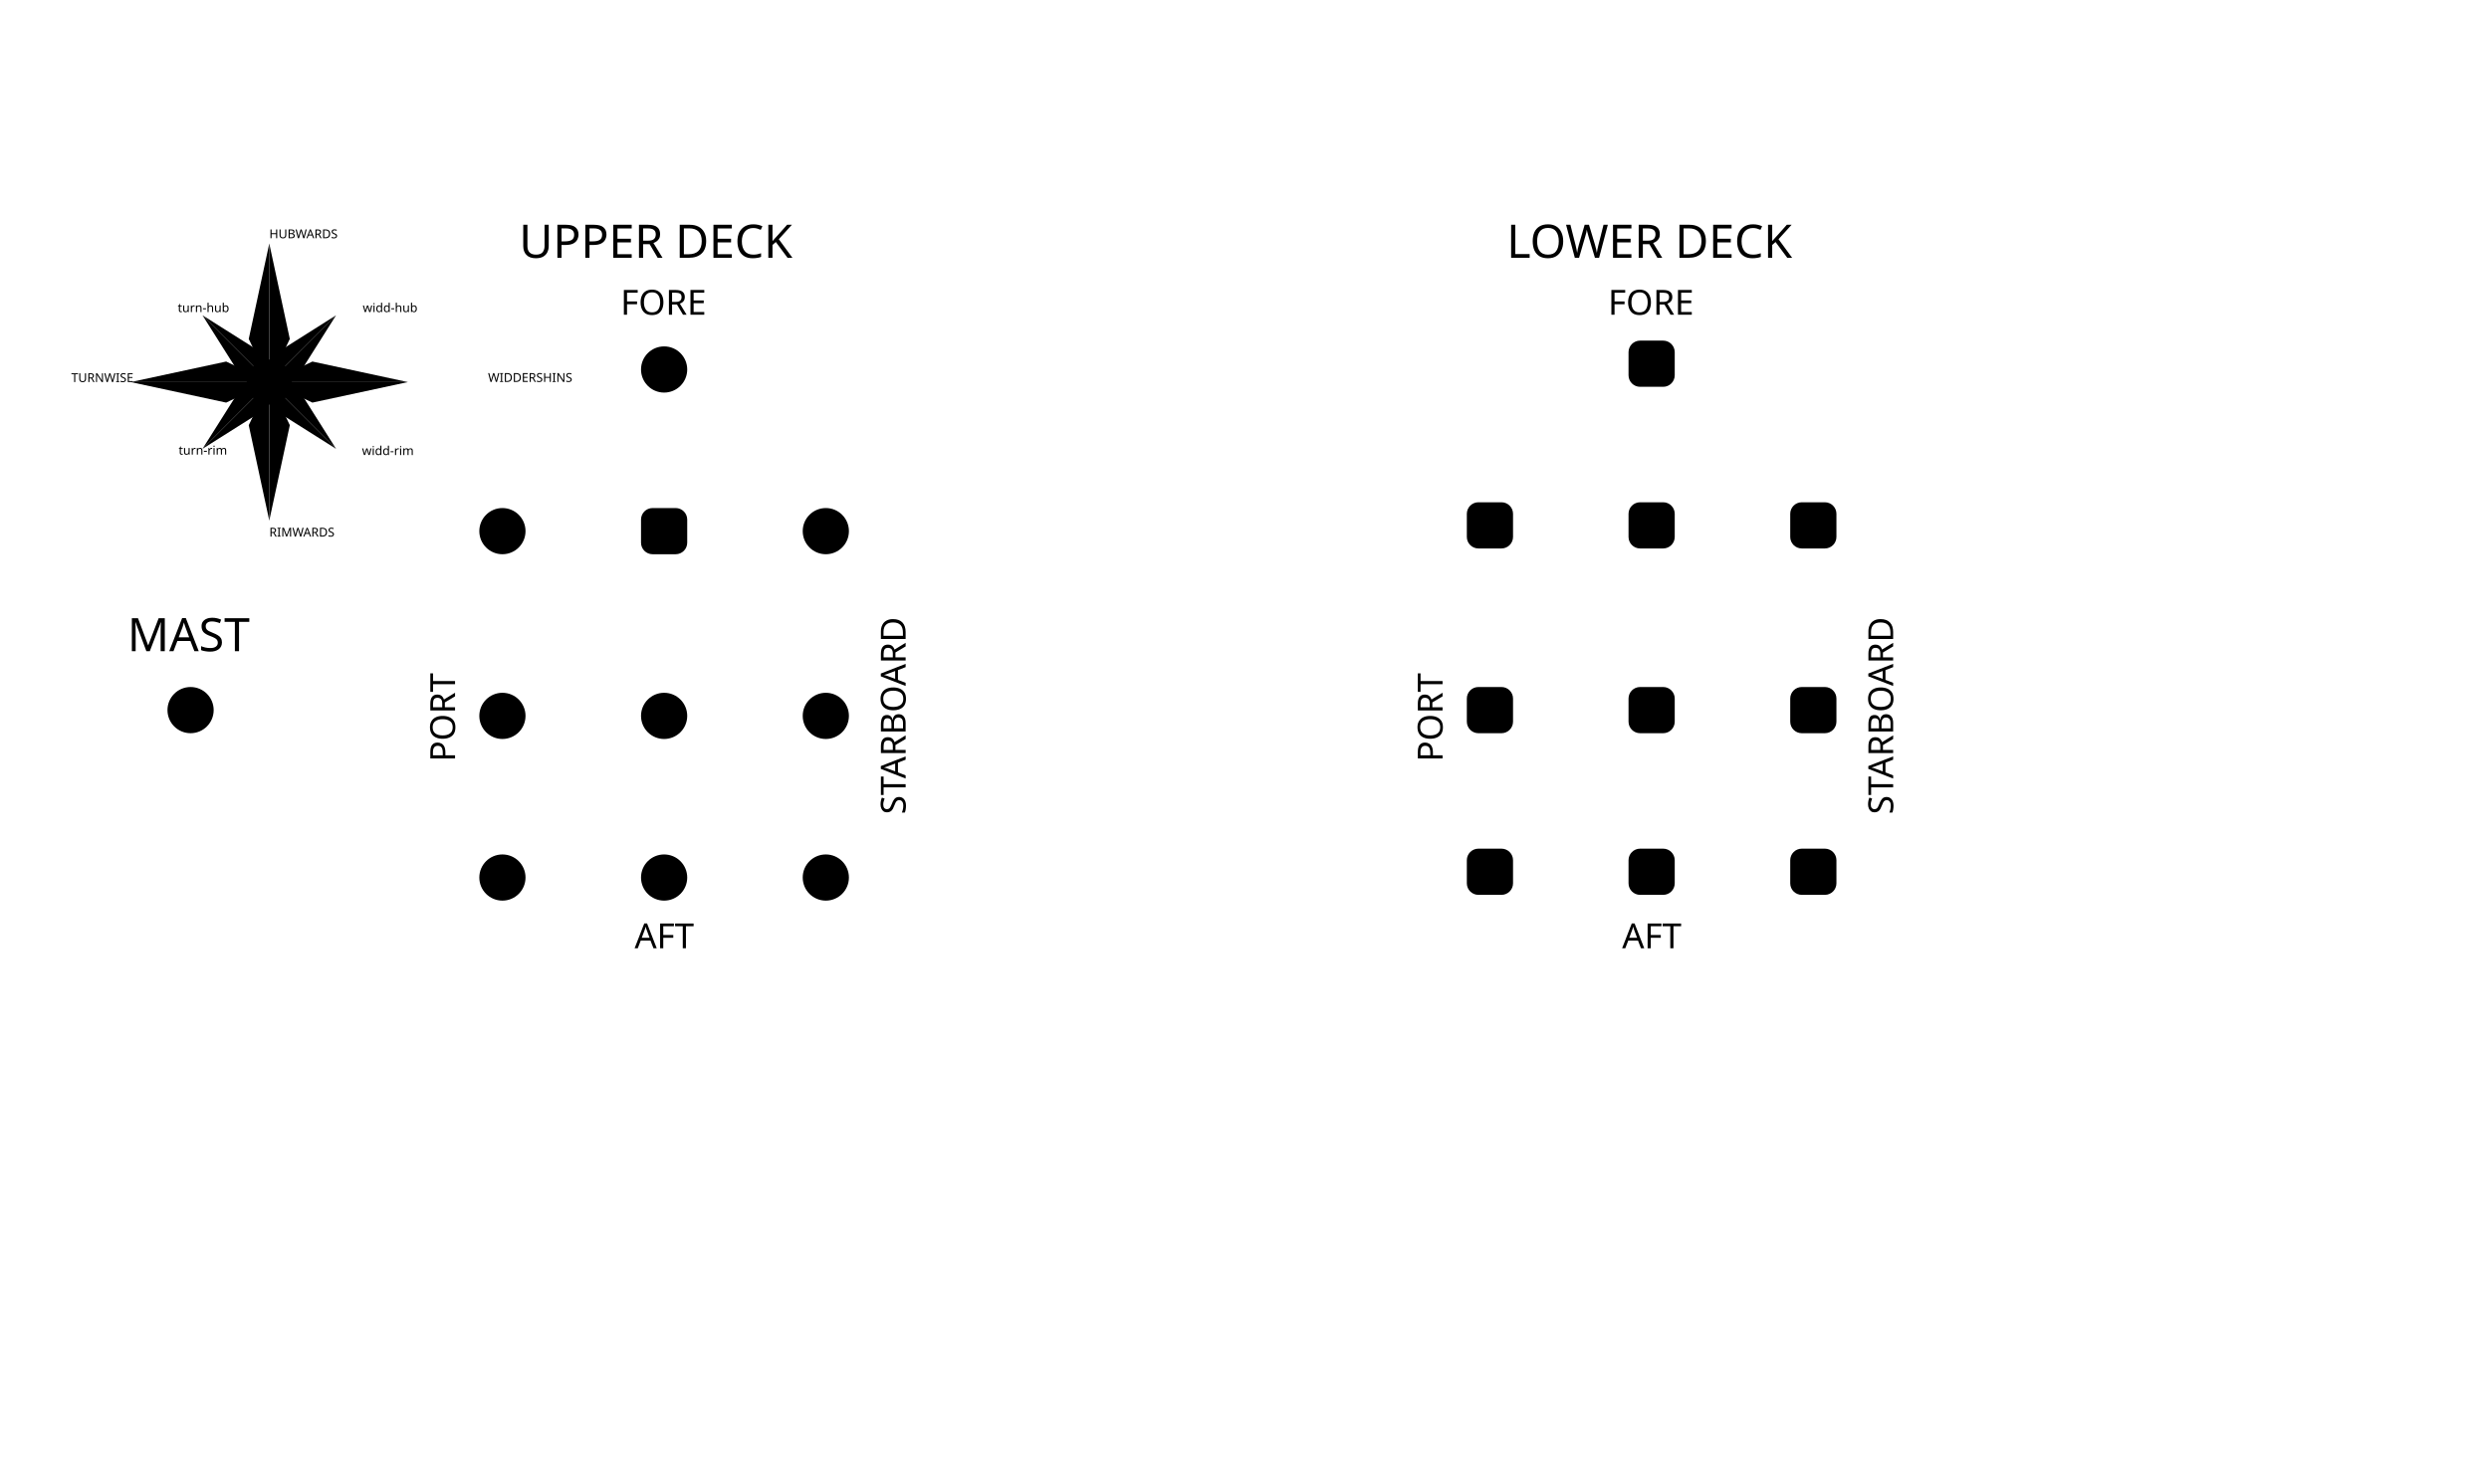
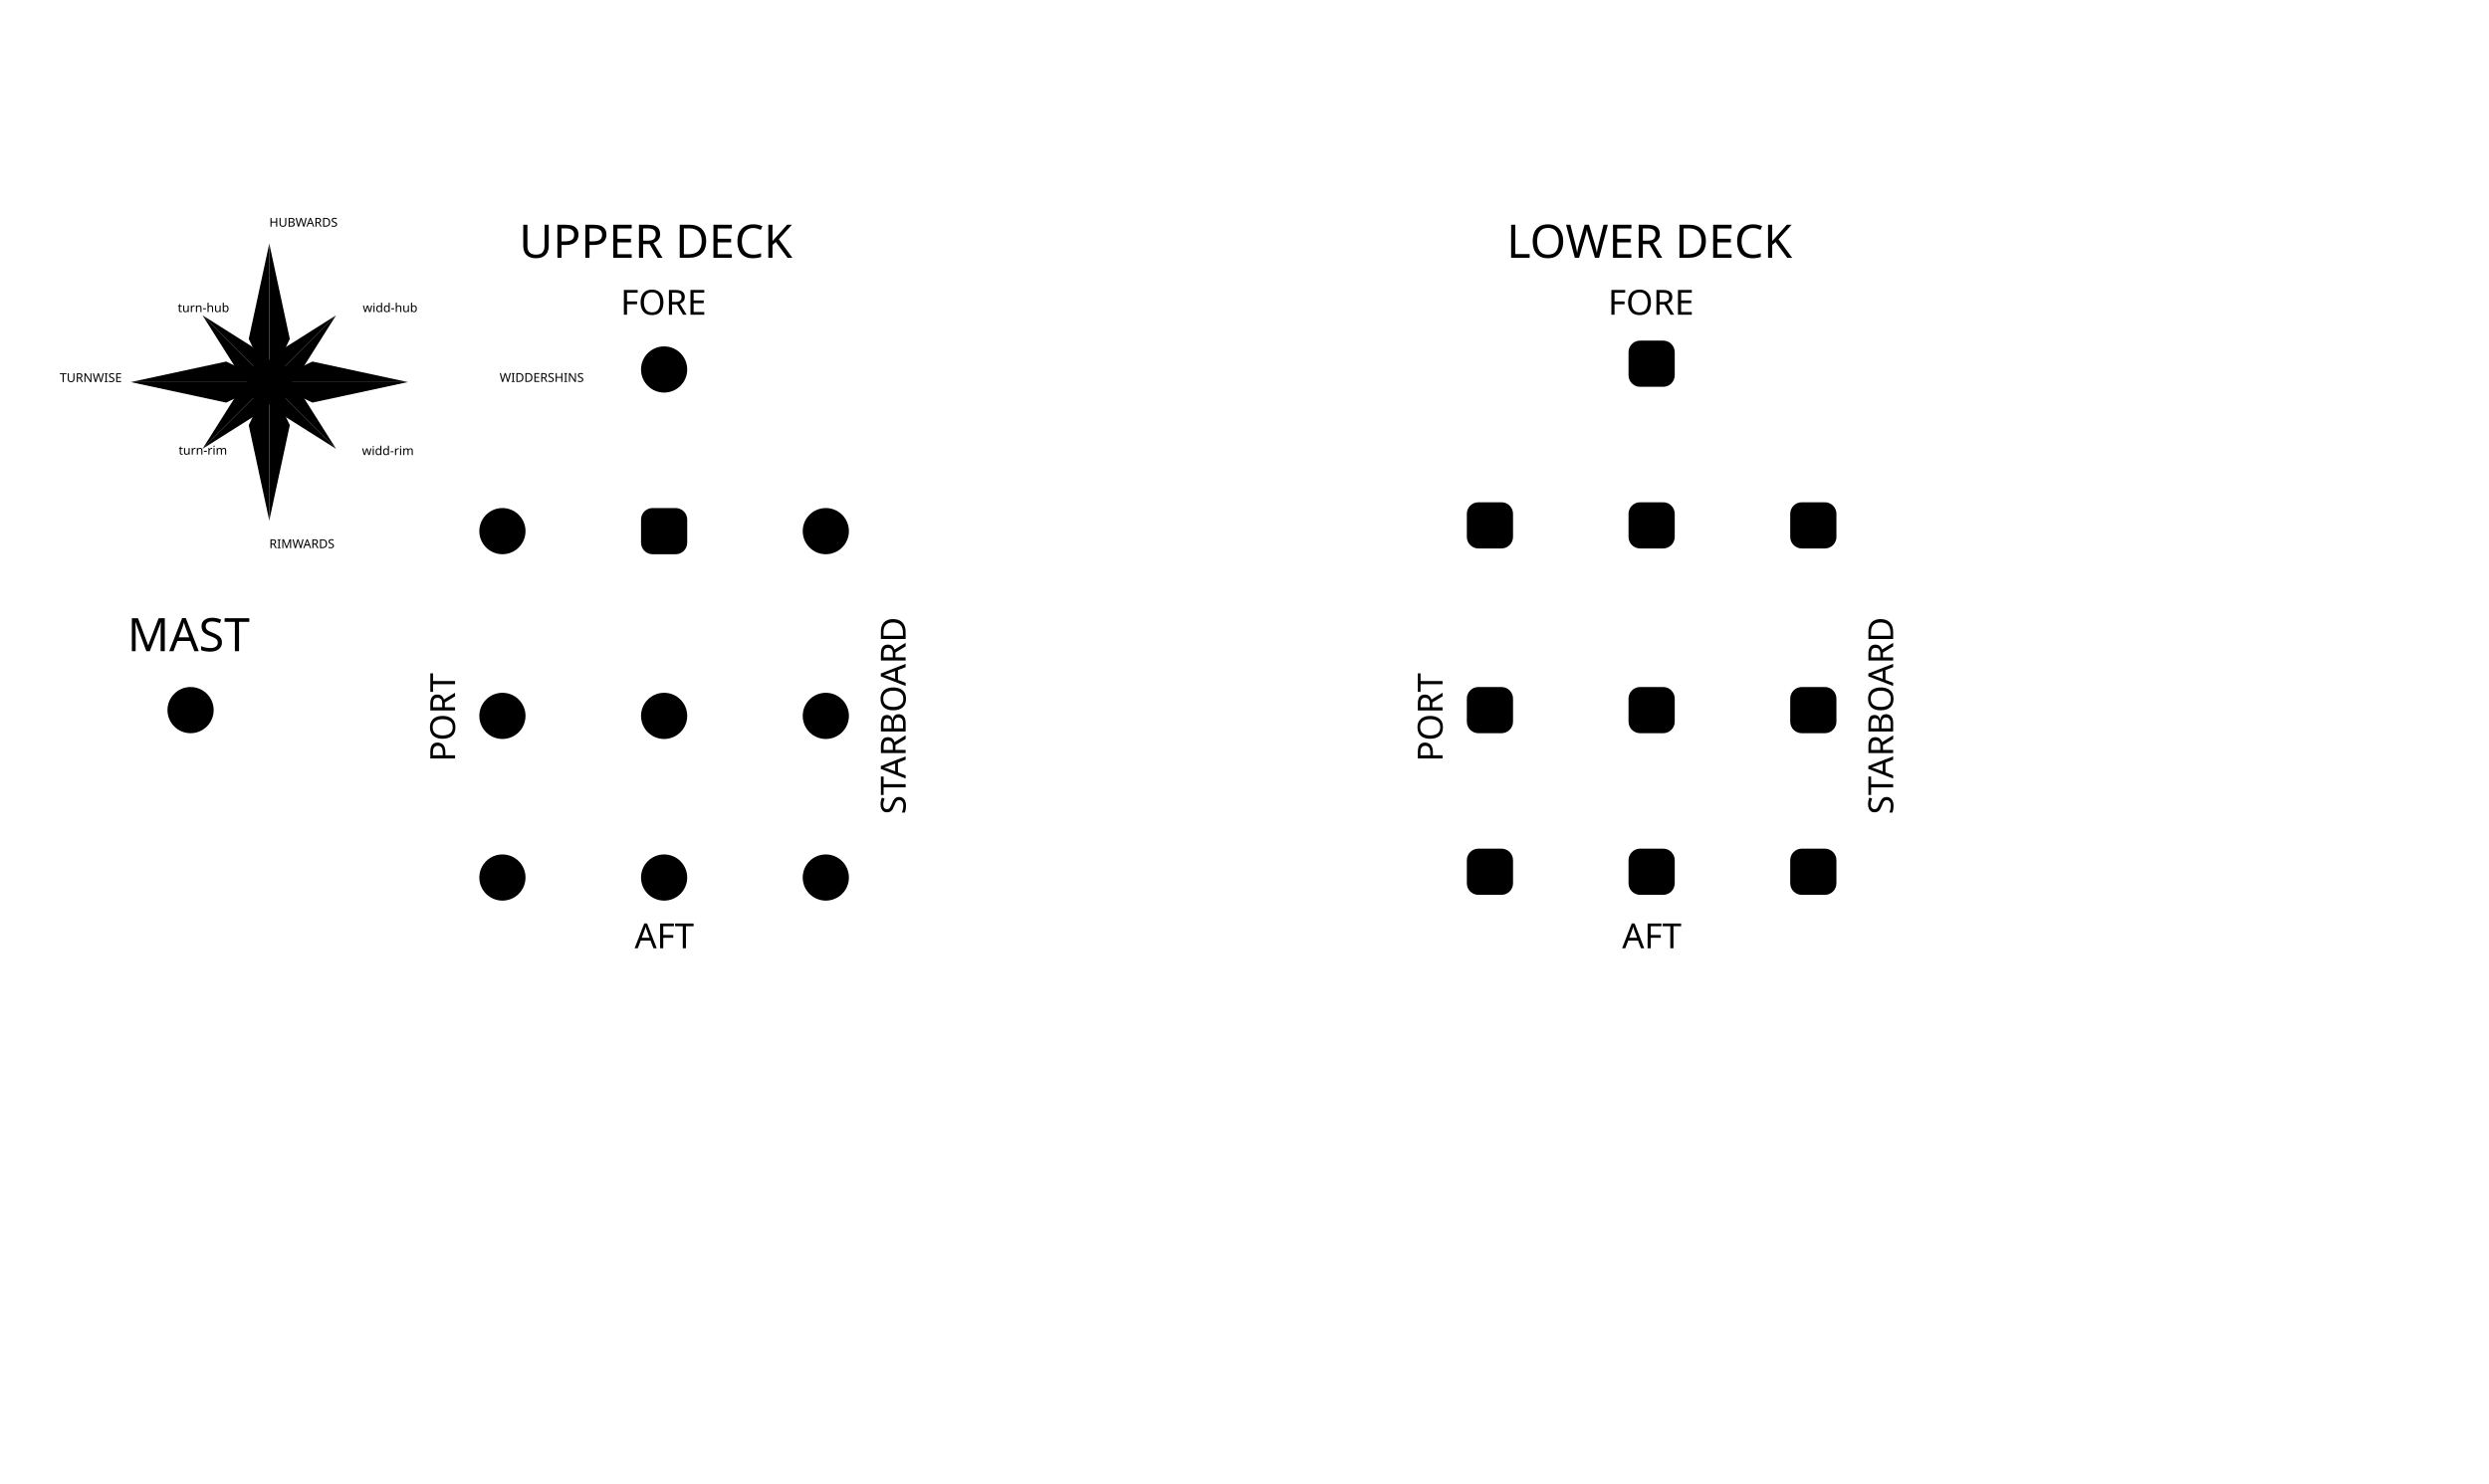
<svg xmlns="http://www.w3.org/2000/svg" viewBox="0 0 431 257" class="map-svg" data-map-id="63" version="1.1" id="svg6">
  <defs id="defs6" />
  <style id="inkscape-font-fix">
text, .map-label, .map-label-muted, .map-label-accent,
.lib-table, .lib-gap-label, .lib-book-label,
.lib-row-num, .lib-book-list, .room-type-label {
  font-family: "Noto Sans", sans-serif;
}
</style>
  <g id="layer-artwork">
    <text xml:space="preserve" x="260.892" y="44.654" id="text6" class="map-label" font-size="8">
      <tspan id="tspan6" x="260.892" y="44.654" style="font-size:8px">LOWER DECK</tspan>
    </text>
    <text xml:space="preserve" x="89.892" y="44.654" id="text21" class="map-label" font-size="8px">
      <tspan id="tspan21" x="89.892" y="44.654" style="font-size:8px">UPPER DECK</tspan>
    </text>
    <text xml:space="preserve" x="107.455" y="54.512" id="text22" class="map-label-muted" font-size="6px" style="font-size:6px">
      <tspan x="107.455" y="54.512" id="tspan22" style="font-size:6px">FORE</tspan>
    </text>
    <text xml:space="preserve" x="22.052" y="112.796" id="text23" class="map-label" font-size="8px">
      <tspan id="tspan23" x="22.052" y="112.796" style="font-size:8px">MAST</tspan>
    </text>
    <text xml:space="preserve" x="109.891" y="164.251" id="text29" class="map-label-muted" font-size="7px" style="font-size:6px">
      <tspan x="109.891" y="164.251" id="tspan29" style="font-size:6px">AFT</tspan>
    </text>
    <text xml:space="preserve" x="-141.064" y="156.822" id="text4" class="map-label-muted" font-size="7px" transform="rotate(-90)" style="font-size:6px">
      <tspan x="-141.064" y="156.822" id="tspan4" style="font-size:6px">STARBOARD</tspan>
    </text>
    <text xml:space="preserve" x="-131.95" y="78.798" id="text5" class="map-label-muted" font-size="7px" transform="rotate(-90)" style="font-size:6px">
      <tspan x="-131.95" y="78.798" id="tspan5" style="font-size:6px">PORT</tspan>
    </text>
    <text xml:space="preserve" x="278.455" y="54.512" id="text7" class="map-label-muted" font-size="6px" style="font-size:6px">
      <tspan x="278.455" y="54.512" id="tspan7" style="font-size:6px">FORE</tspan>
    </text>
    <text xml:space="preserve" x="280.891" y="164.251" id="text8" class="map-label-muted" font-size="7px" style="font-size:6px">
      <tspan x="280.891" y="164.251" id="tspan8" style="font-size:6px">AFT</tspan>
    </text>
    <text xml:space="preserve" x="-141.064" y="327.822" id="text9" class="map-label-muted" font-size="7px" transform="rotate(-90)" style="font-size:6px">
      <tspan x="-141.064" y="327.822" id="tspan9" style="font-size:6px">STARBOARD</tspan>
    </text>
    <text xml:space="preserve" x="-131.95" y="249.798" id="text10" class="map-label-muted" font-size="7px" transform="rotate(-90)" style="font-size:6px">
      <tspan x="-131.95" y="249.798" id="tspan10" style="font-size:6px">PORT</tspan>
    </text>
    <g id="Compass" transform="matrix(0.1777777,0,0,0.1777777,2.184408,21.73462)">
      <polygon class="compass-rose-primary" points="315.05,184.95 281.11,238.69 250,250 " id="polygon28" />
      <polygon class="compass-rose-secondary" points="315.05,184.95 261.31,218.89 250,250 " id="polygon29" />
      <polygon class="compass-rose-primary" points="315.05,315.05 261.31,281.11 250,250 " id="polygon30" />
      <polygon class="compass-rose-secondary" points="315.05,315.05 281.11,261.31 250,250 " id="polygon31" />
      <polygon class="compass-rose-primary" points="184.95,315.05 218.89,261.31 250,250 " id="polygon32" />
      <polygon class="compass-rose-secondary" points="184.95,315.05 238.69,281.11 250,250 " id="polygon33" />
      <polygon class="compass-rose-primary" points="184.95,184.95 238.69,218.89 250,250 " id="polygon34" />
      <polygon class="compass-rose-secondary" points="184.95,184.95 218.89,238.69 250,250 " id="polygon35" />
      <polygon class="compass-rose-primary" points="250,115 270,208 250,250 " id="polygon36" />
      <polygon class="compass-rose-secondary" points="250,115 230,208 250,250 " id="polygon37" />
-       <polygon class="compass-ring-primary" points="250,115 270,208 230,208 " stroke-width="0.75" fill="none" id="polygon38" />
      <polygon class="compass-rose-primary" points="385,250 292,270 250,250 " id="polygon39" />
      <polygon class="compass-rose-secondary" points="385,250 292,230 250,250 " id="polygon40" />
-       <polygon class="compass-ring-primary" points="385,250 292,270 292,230 " stroke-width="0.75" fill="none" id="polygon41" />
      <polygon class="compass-rose-primary" points="250,385 230,292 250,250 " id="polygon42" />
      <polygon class="compass-rose-secondary" points="250,385 270,292 250,250 " id="polygon43" />
-       <polygon class="compass-ring-primary" points="250,385 230,292 270,292 " stroke-width="0.75" fill="none" id="polygon44" />
      <polygon class="compass-rose-primary" points="115,250 208,230 250,250 " id="polygon45" />
      <polygon class="compass-rose-secondary" points="115,250 208,270 250,250 " id="polygon46" />
      <polygon class="compass-ring-primary" points="115,250 208,230 208,270 " stroke-width="0.75" fill="none" id="polygon47" />
      <circle class="compass-ring-secondary" cx="250" cy="250" r="22" stroke-width="1.5" id="circle47" />
      <circle class="compass-ring-primary" cx="250" cy="250" r="14" stroke-width="2" id="circle48" />
      <circle class="compass-rose-primary" cx="250" cy="250" r="5" id="circle49" />
-       <text class="compass-label-primary" x="250" y="109.863" id="text49">HUBWARDS</text>
-       <text class="compass-label-primary" x="463.056" y="249.863" id="text50">WIDDERSHINS</text>
-       <text class="compass-label-primary" x="250" y="400.55" id="text51">RIMWARDS</text>
-       <text class="compass-label-primary" x="57.146" y="250" id="text52">TURNWISE</text>
+       <text class="compass-label-primary" x="250" y="98.613" id="text49">HUBWARDS</text>
+       <text class="compass-label-primary" x="474.306" y="249.863" id="text50">WIDDERSHINS</text>
+       <text class="compass-label-primary" x="250" y="411.8" id="text51">RIMWARDS</text>
+       <text class="compass-label-primary" x="45.896" y="250" id="text52">TURNWISE</text>
      <text class="compass-label-secondary" x="341.045" y="181.814" id="text53">widd-hub</text>
      <text class="compass-label-secondary" x="340.324" y="321.087" id="text54">widd-rim</text>
      <text class="compass-label-secondary" x="161.716" y="320.674" id="text55">turn-rim</text>
      <text class="compass-label-secondary" x="160.844" y="181.814" id="text56">turn-hub</text>
    </g>
  </g>
  <g id="layer-exits">
    <line id="edge-276f933f8ae0836c030480f9913b5839b99f412c-cc132ec2ee473ae6a3293cc7c07ea34aa573b08a" class="exit" x1="115" y1="124" x2="143" y2="124" />
    <line id="edge-7061b06e4b2dcc679cbb7f708ff75024c60aa5ad-cc132ec2ee473ae6a3293cc7c07ea34aa573b08a" class="exit" x1="143" y1="92" x2="143" y2="124" />
    <line id="edge-bb128c612942e5adb1f2568ef0b0ecf95bf435dd-cc132ec2ee473ae6a3293cc7c07ea34aa573b08a" class="exit" x1="143" y1="152" x2="143" y2="124" />

+ 
    null
    <line id="edge-276f933f8ae0836c030480f9913b5839b99f412c-bb128c612942e5adb1f2568ef0b0ecf95bf435dd" class="exit" x1="115" y1="124" x2="143" y2="152" />
    <line id="edge-300d37af6bc80eeb8b1d85bba0dc9e349bfdb0c5-bb128c612942e5adb1f2568ef0b0ecf95bf435dd" class="exit" x1="115" y1="152" x2="143" y2="152" />
    <line id="edge-276f933f8ae0836c030480f9913b5839b99f412c-300d37af6bc80eeb8b1d85bba0dc9e349bfdb0c5" class="exit" x1="115" y1="124" x2="115" y2="152" />
    <line id="edge-300d37af6bc80eeb8b1d85bba0dc9e349bfdb0c5-b6278d2a3a3f2f6ebdf33ba6c37dd21a681aa6ad" class="exit" x1="115" y1="152" x2="87" y2="152" />
    <line id="edge-300d37af6bc80eeb8b1d85bba0dc9e349bfdb0c5-cc132ec2ee473ae6a3293cc7c07ea34aa573b08a" class="exit" x1="115" y1="152" x2="143" y2="124" />
    <line id="edge-afe5ba7685f3ad5d6e2c72a1a26a1c4e49c8b121-b6278d2a3a3f2f6ebdf33ba6c37dd21a681aa6ad" class="exit" x1="87" y1="124" x2="87" y2="152" />
    <line id="edge-276f933f8ae0836c030480f9913b5839b99f412c-afe5ba7685f3ad5d6e2c72a1a26a1c4e49c8b121" class="exit" x1="115" y1="124" x2="87" y2="124" />
    <line id="edge-300d37af6bc80eeb8b1d85bba0dc9e349bfdb0c5-afe5ba7685f3ad5d6e2c72a1a26a1c4e49c8b121" class="exit" x1="115" y1="152" x2="87" y2="124" />
    <line id="edge-549b279912bf26749f193103f5a698d1763c4195-afe5ba7685f3ad5d6e2c72a1a26a1c4e49c8b121" class="exit" x1="87" y1="92" x2="87" y2="124" />
+ 

    null
    null
    <line id="edge-276f933f8ae0836c030480f9913b5839b99f412c-b6278d2a3a3f2f6ebdf33ba6c37dd21a681aa6ad" class="exit" x1="115" y1="124" x2="87" y2="152" />
    <line id="edge-21de9d4c3c3c9b4cd41483937f63c98f20c856c8-7061b06e4b2dcc679cbb7f708ff75024c60aa5ad" class="exit" x1="115" y1="64" x2="143" y2="92" />
    <line id="edge-7061b06e4b2dcc679cbb7f708ff75024c60aa5ad-fb106e274d6161cebcbba8dfb256b718f896d800" class="exit" x1="143" y1="92" x2="115" y2="92" />
    <line id="edge-21de9d4c3c3c9b4cd41483937f63c98f20c856c8-549b279912bf26749f193103f5a698d1763c4195" class="exit" x1="115" y1="64" x2="87" y2="92" />
    <line id="edge-549b279912bf26749f193103f5a698d1763c4195-fb106e274d6161cebcbba8dfb256b718f896d800" class="exit" x1="87" y1="92" x2="115" y2="92" />
    <line id="edge-69785e30295575f22400335deda7284980a8647b-bb1f4ee5a2a4e1dca0a91559d4934c2710080ffd" class="exit" x1="314" y1="151" x2="314" y2="123" />
    <line id="edge-7011a9bed74b1a416349e8b251f0d312c1c01311-bb1f4ee5a2a4e1dca0a91559d4934c2710080ffd" class="exit" x1="314" y1="91" x2="314" y2="123" />
    <line id="edge-8380ae44a26adabd8cfcc4c66315fccaf375dd96-bb1f4ee5a2a4e1dca0a91559d4934c2710080ffd" class="exit" x1="286" y1="123" x2="314" y2="123" />
    <line id="edge-37ceaa9225c6079b6f4c1c1822f6586c8f3562c1-7011a9bed74b1a416349e8b251f0d312c1c01311" class="exit" x1="286" y1="63" x2="314" y2="91" />
    <line id="edge-37ceaa9225c6079b6f4c1c1822f6586c8f3562c1-a3acea848c2fb367e7d38792d3a5c58e45aac205" class="exit" x1="286" y1="63" x2="258" y2="91" />
    <line id="edge-68c73bf8cbd4bdf2d5f056dfb0c4f7f873c43357-a3acea848c2fb367e7d38792d3a5c58e45aac205" class="exit" x1="286" y1="91" x2="258" y2="91" />
    <line id="edge-9af6f1f64b8728b62a572a0540be43110cb109ad-a3acea848c2fb367e7d38792d3a5c58e45aac205" class="exit" x1="258" y1="123" x2="258" y2="91" />
    <line id="edge-8fb3cbee200ce4c47426e357635cf027354a0645-9af6f1f64b8728b62a572a0540be43110cb109ad" class="exit" x1="258" y1="151" x2="258" y2="123" />
    <line id="edge-8fb3cbee200ce4c47426e357635cf027354a0645-e97301502f9725e070d40542e02b9df68384c223" class="exit" x1="258" y1="151" x2="286" y2="151" />
  </g>
  <g id="layer-rooms">
    <circle id="room-cc132ec2ee473ae6a3293cc7c07ea34aa573b08a" class="room outdoor" data-label="starboard side of the upper deck" cx="143" cy="124" r="4" />
    <circle id="room-bb128c612942e5adb1f2568ef0b0ecf95bf435dd" class="room outdoor" data-label="starboard aft corner of the upper deck" cx="143" cy="152" r="4" />
    <circle id="room-300d37af6bc80eeb8b1d85bba0dc9e349bfdb0c5" class="room outdoor" data-label="aft end of the upper deck" cx="115" cy="152" r="4" />
    <circle id="room-b6278d2a3a3f2f6ebdf33ba6c37dd21a681aa6ad" class="room outdoor" data-label="port aft corner of the upper deck" cx="87" cy="152" r="4" />
    <circle id="room-afe5ba7685f3ad5d6e2c72a1a26a1c4e49c8b121" class="room outdoor" data-label="port side of the upper deck" cx="87" cy="124" r="4" />
    <circle id="room-276f933f8ae0836c030480f9913b5839b99f412c" class="room outdoor" data-label="middle of the upper deck" cx="115" cy="124" r="4" />
    <circle id="room-01cef59ef1d5914600f1cf94d4f3f9fb8f585020" class="room outdoor" data-label="atop the mast" cx="33" cy="123" r="4" />
    <circle id="room-7061b06e4b2dcc679cbb7f708ff75024c60aa5ad" class="room outdoor" data-label="starboard fore corner of the upper deck" cx="143" cy="92" r="4" />
    <circle id="room-21de9d4c3c3c9b4cd41483937f63c98f20c856c8" class="room outdoor" data-label="fore end of the upper deck" cx="115" cy="64" r="4" />
    <circle id="room-549b279912bf26749f193103f5a698d1763c4195" class="room outdoor" data-label="port fore corner of the upper deck" cx="87" cy="92" r="4" />
    <rect id="room-fb106e274d6161cebcbba8dfb256b718f896d800" class="room indoor" data-label="bridge of the SS Unsinkable" x="111" y="88" width="8" height="8" rx="2" />
    <rect id="room-bb1f4ee5a2a4e1dca0a91559d4934c2710080ffd" class="room indoor" data-label="starboard corridor of the lower deck" x="310" y="119" width="8" height="8" rx="2" />
    <rect id="room-69785e30295575f22400335deda7284980a8647b" class="room indoor" data-label="starboard boiler room" x="310" y="147" width="8" height="8" rx="2" />
    <rect id="room-8380ae44a26adabd8cfcc4c66315fccaf375dd96" class="room indoor" data-label="Store B" x="282" y="119" width="8" height="8" rx="2" />
    <rect id="room-7011a9bed74b1a416349e8b251f0d312c1c01311" class="room indoor" data-label="starboard fore corner of the lower deck" x="310" y="87" width="8" height="8" rx="2" />
    <rect id="room-37ceaa9225c6079b6f4c1c1822f6586c8f3562c1" class="room indoor" data-label="fore corner of the lower deck" x="282" y="59" width="8" height="8" rx="2" />
    <rect id="room-a3acea848c2fb367e7d38792d3a5c58e45aac205" class="room indoor" data-label="port fore corner of the lower deck" x="254" y="87" width="8" height="8" rx="2" />
    <rect id="room-68c73bf8cbd4bdf2d5f056dfb0c4f7f873c43357" class="room indoor" data-label="Store C" x="282" y="87" width="8" height="8" rx="2" />
    <rect id="room-9af6f1f64b8728b62a572a0540be43110cb109ad" class="room indoor" data-label="port corridor of the lower deck" x="254" y="119" width="8" height="8" rx="2" />
    <rect id="room-8fb3cbee200ce4c47426e357635cf027354a0645" class="room indoor" data-label="port boiler room" x="254" y="147" width="8" height="8" rx="2" />
    <rect id="room-e97301502f9725e070d40542e02b9df68384c223" class="room indoor" data-label="Store A" x="282" y="147" width="8" height="8" rx="2" />
  </g>
  <g id="layer-stairs">
    <polygon id="stair-cc132ec2ee473ae6a3293cc7c07ea34aa573b08a" class="stair-symbol" points="143,127 140.5,122 145.5,122" />
    <polygon id="stair-afe5ba7685f3ad5d6e2c72a1a26a1c4e49c8b121" class="stair-symbol" points="87,127 84.5,122 89.5,122" />
    <polygon id="stair-276f933f8ae0836c030480f9913b5839b99f412c" class="stair-symbol" points="115,121 112.5,126 117.5,126" />
    <polygon id="stair-01cef59ef1d5914600f1cf94d4f3f9fb8f585020" class="stair-symbol" points="33,126 30.5,121 35.5,121" />
    <polygon id="stair-bb1f4ee5a2a4e1dca0a91559d4934c2710080ffd" class="stair-symbol" points="314,120 311.5,125 316.5,125" />
    <polygon id="stair-9af6f1f64b8728b62a572a0540be43110cb109ad" class="stair-symbol" points="258,120 255.5,125 260.5,125" />
  </g>
  <g id="layer-room-labels">
    <text xml:space="preserve" x="284.676" y="92.428" id="text3" class="map-label" font-size="4px" text-align="center" style="font-family:'Noto Sans', sans-serif">
      <tspan id="tspan3" x="284.676" y="92.428">C</tspan>
    </text>
    <text xml:space="preserve" x="284.614" y="124.428" id="text1" class="map-label" font-size="4px" text-align="center" style="font-family:'Noto Sans', sans-serif">
      <tspan id="tspan1" x="284.614" y="124.428">B</tspan>
    </text>
    <text xml:space="preserve" x="284.724" y="152.434" id="text2" class="map-label" font-size="4px" text-align="center" style="font-family:'Noto Sans', sans-serif">
      <tspan id="tspan2" x="284.724" y="152.434">A</tspan>
    </text>
  </g>
  <g id="layer-labels">
    
  </g>
</svg>
